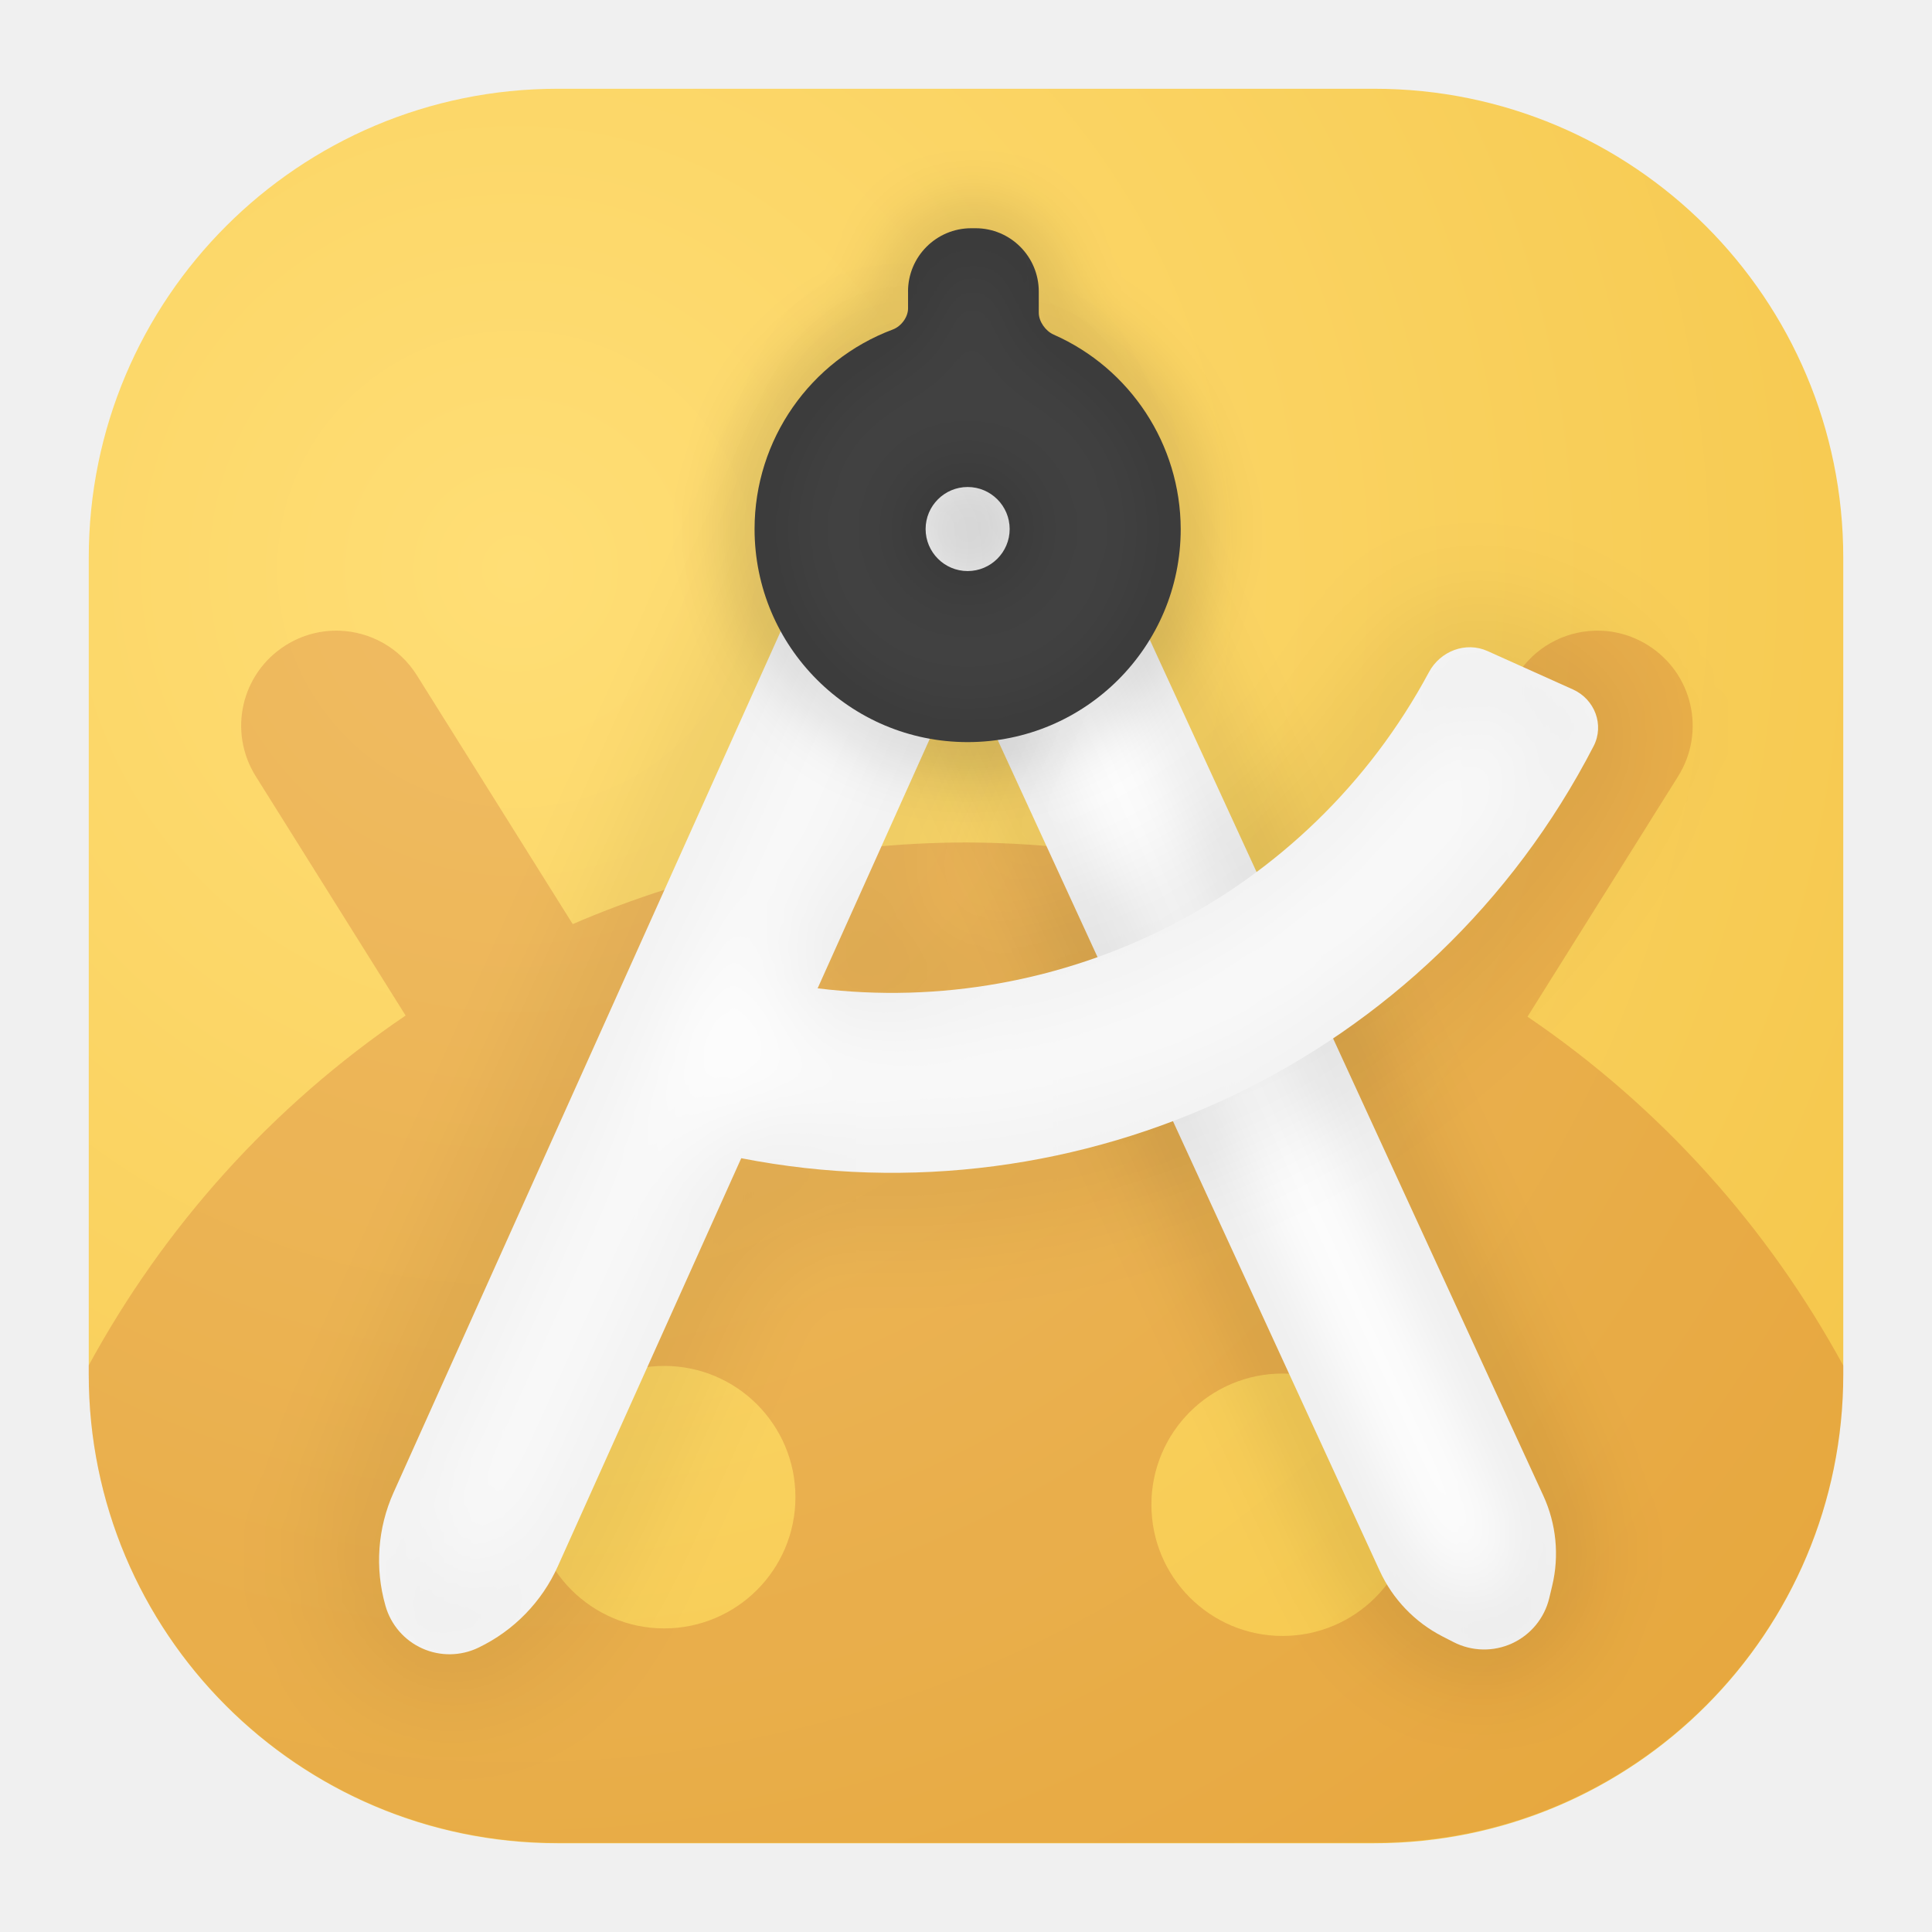
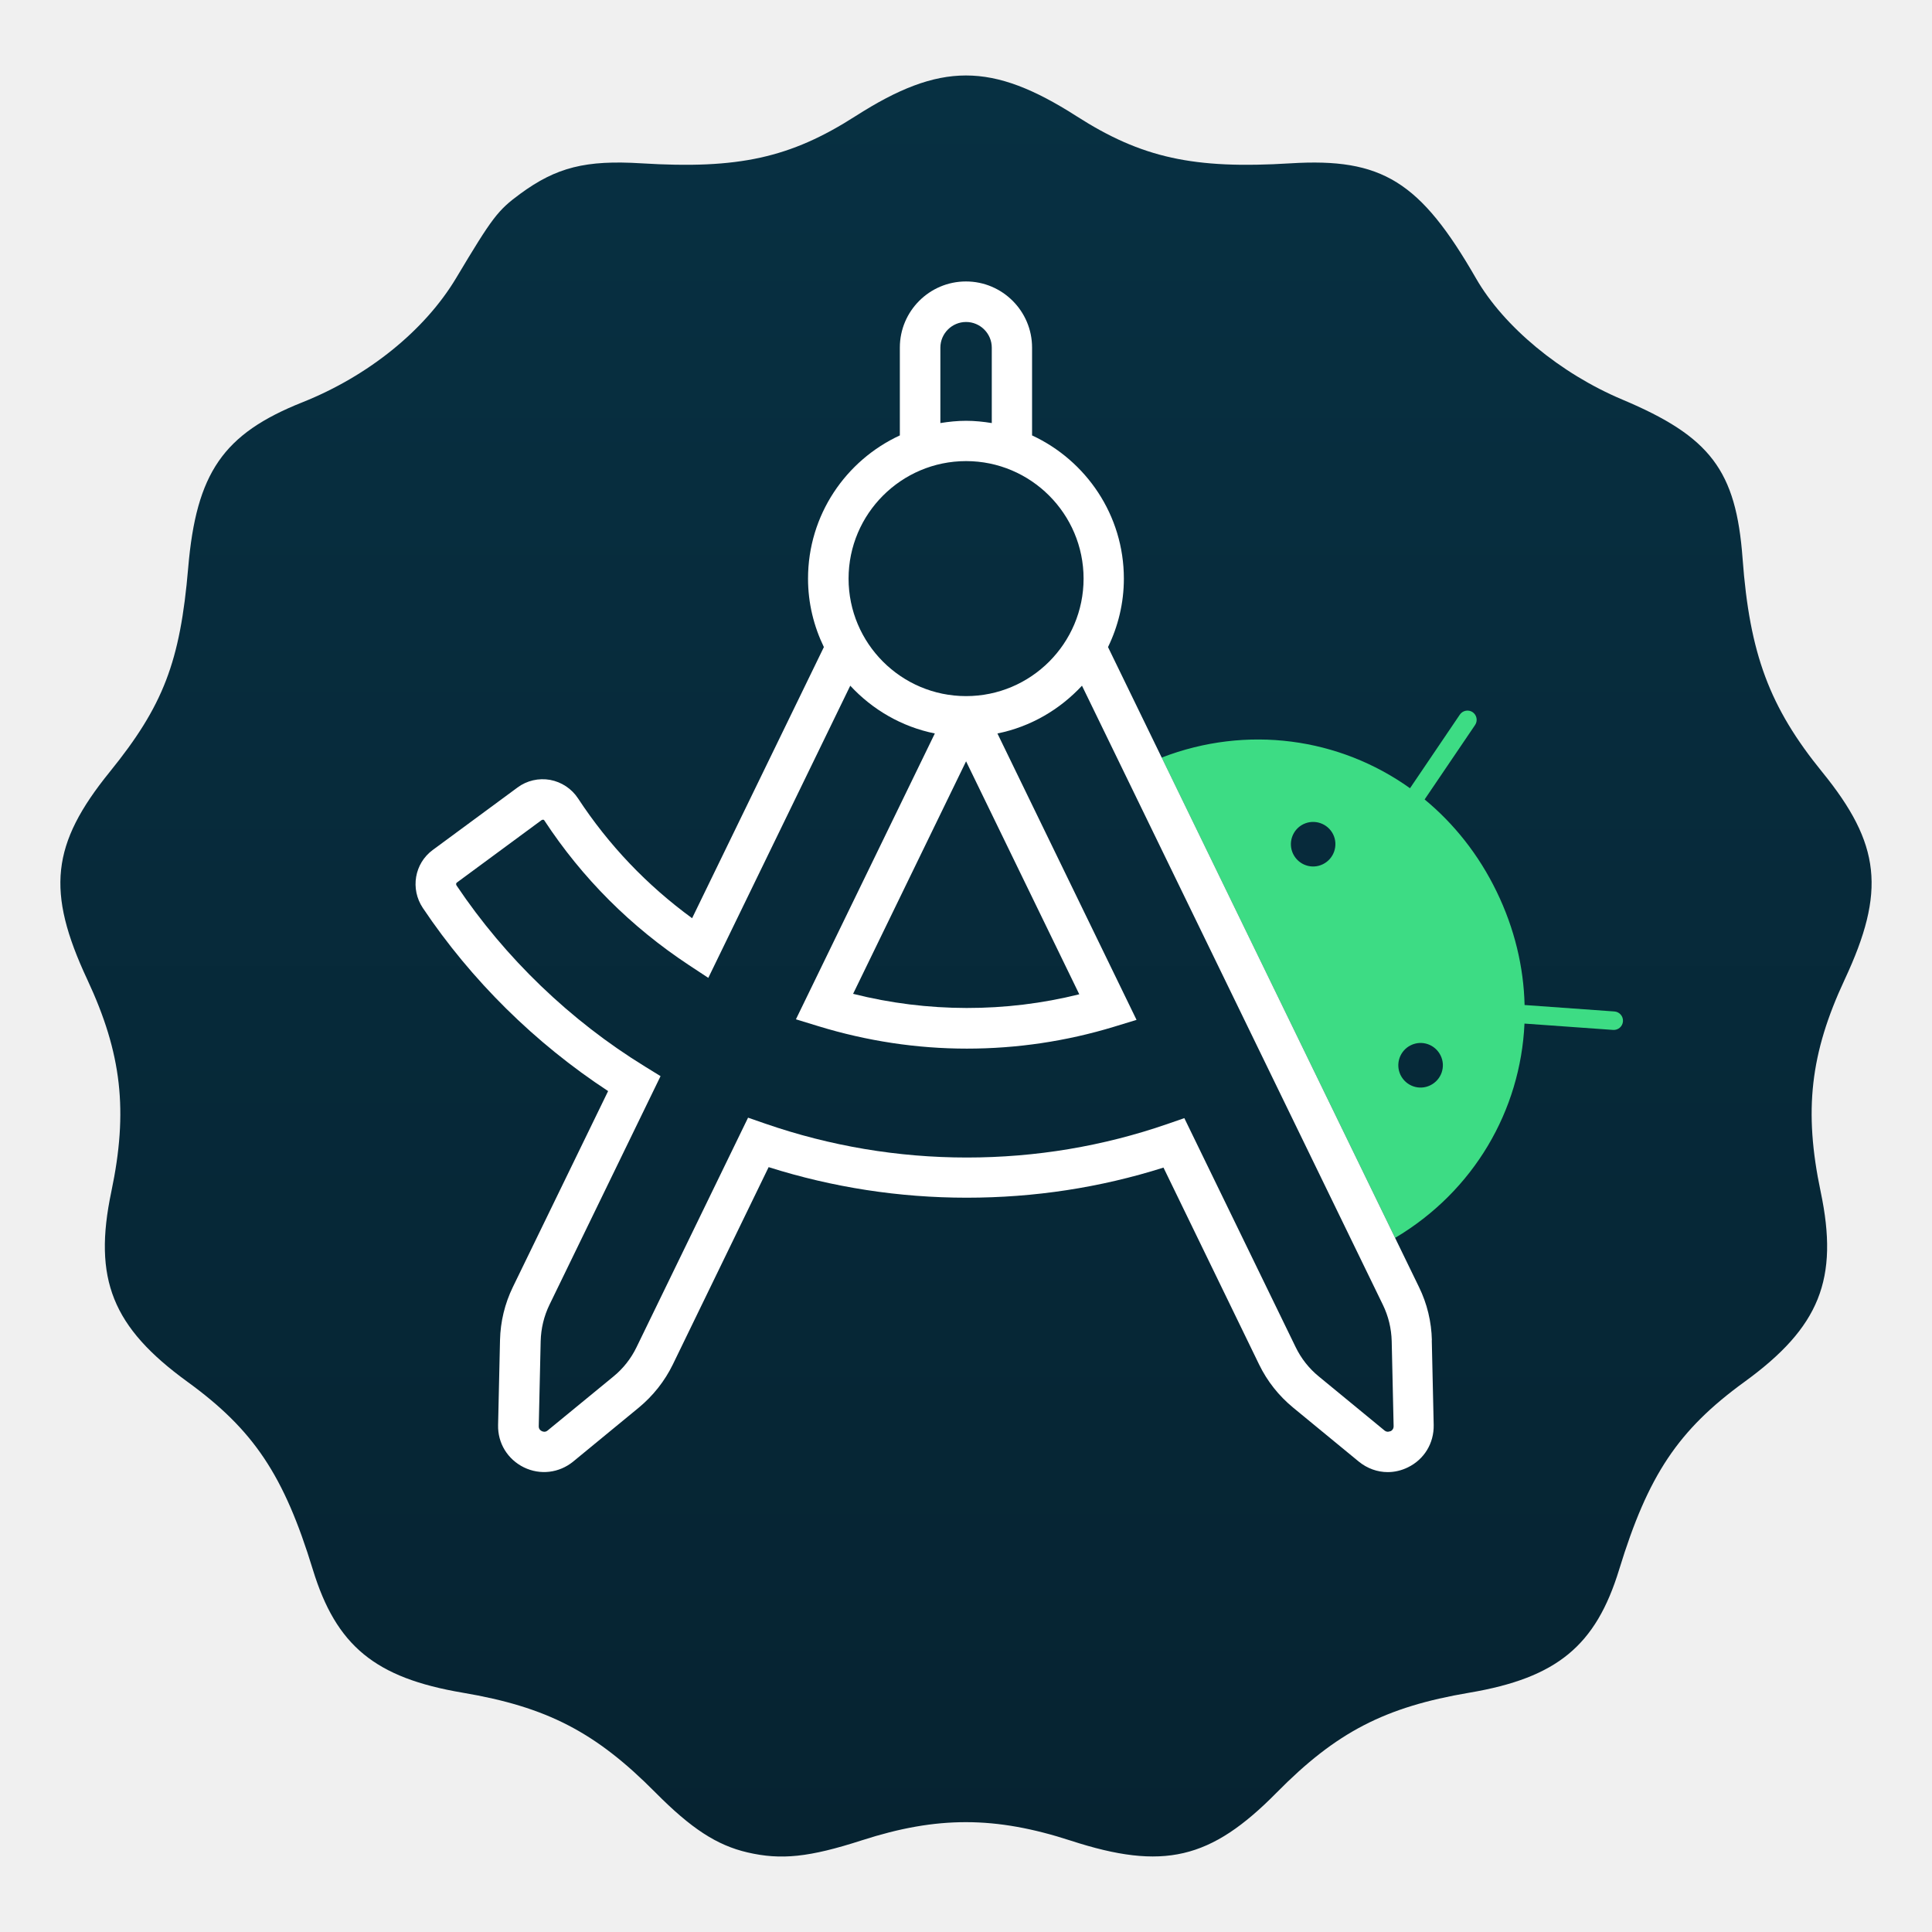
- <svg xmlns="http://www.w3.org/2000/svg" xmlns:xlink="http://www.w3.org/1999/xlink" width="55" height="55" version="1.1" id="svg15">
-   <defs id="defs15">
-     <filter style="color-interpolation-filters:sRGB" id="filter23" x="-0.195" y="-0.162" width="1.391" height="1.324">
-       <feGaussianBlur stdDeviation="1.016" id="feGaussianBlur23" />
-     </filter>
-     <filter style="color-interpolation-filters:sRGB" id="filter21" x="-0.118" y="-0.113" width="1.236" height="1.226">
-       <feGaussianBlur stdDeviation="1.788" id="feGaussianBlur21" />
-     </filter>
-     <filter style="color-interpolation-filters:sRGB" id="filter22" x="-0.16" y="-0.087" width="1.32" height="1.174">
-       <feGaussianBlur stdDeviation="1.361" id="feGaussianBlur22" />
-     </filter>
-     <radialGradient xlink:href="#linearGradient17" id="radialGradient18" cx="19.367" cy="21.565" fx="19.367" fy="21.565" r="24.974" gradientUnits="userSpaceOnUse" gradientTransform="matrix(2.357956,1.361367,-1.361367,2.357956,3.058646,-55.64931)" />
-     <linearGradient id="linearGradient17">
-       <stop style="stop-color:#ffde75;stop-opacity:1;" offset="0" id="stop17" />
-       <stop style="stop-color:#f0bb37;stop-opacity:1;" offset="1" id="stop18" />
+ <svg xmlns="http://www.w3.org/2000/svg" xmlns:xlink="http://www.w3.org/1999/xlink" viewBox="0 0 128 128" version="1.1" id="svg101" width="128" height="128">
+   <defs id="defs30">
+     <linearGradient id="linearGradient1">
+       <stop style="stop-color:#062331;stop-opacity:1;" offset="0" id="stop1" />
+       <stop style="stop-color:#073042;stop-opacity:1;" offset="1" id="stop2" />
    </linearGradient>
+     <path d="M 101.333,50.667 C 101.333,22.687 78.647,0 50.667,0 22.687,0 0,22.687 0,50.667 c 0,15.387 6.867,29.16 17.693,38.447 L 11.613,99.64 V 108 c 0,0.733 0.6,1.333 1.333,1.333 0.247,0 0.473,-0.067 0.673,-0.18 L 20.853,104.98 26.5,95.207 c 7.18,3.907 15.413,6.127 24.167,6.127 8.753,0 16.987,-2.22 24.173,-6.127 L 80.487,104.98 87.72,109.153 c 0.2,0.113 0.427,0.18 0.673,0.18 0.733,0 1.333,-0.6 1.333,-1.333 v -8.36 l -6.08,-10.527 c 10.82,-9.287 17.687,-23.06 17.687,-38.447 z" id="path-24" />
+     <mask maskUnits="userSpaceOnUse" id="mask801">
+       <g id="g805" transform="matrix(1.012346,0,0,1.012346,101.1391,105.1364)">
+         <use xlink:href="#path-24" id="use803" x="0" y="0" width="100%" height="100%" transform="matrix(0.9878049,0,0,0.9878049,-128.8813,-117.025)" />
+       </g>
+     </mask>
+     <linearGradient xlink:href="#a-9" id="linearGradient2504" x1="-278" y1="68.25" x2="-170" y2="68.25" gradientUnits="userSpaceOnUse" gradientTransform="matrix(1.11111,0,0,1.092593,246.1822,-12.56955)" />
+     <linearGradient id="a-9" gradientUnits="userSpaceOnUse" x1="0" y1="269.463" x2="118.926" y2="269.463" gradientTransform="matrix(1,0,0,0.9833333,74,-27.03333)">
+       <stop offset="0" stop-color="#e5a50a" id="stop1-7" style="stop-color:#051e29;stop-opacity:1;" />
+       <stop offset="0.414" stop-color="#fbdf9b" id="stop2-0" style="stop-color:#0f6185;stop-opacity:1;" />
+       <stop offset="0.813" stop-color="#e5a50a" id="stop3" style="stop-color:#041e29;stop-opacity:1;" />
+       <stop offset="1" stop-color="#f8ca5b" id="stop4-4" style="stop-color:#0c506e;stop-opacity:1;" />
+     </linearGradient>
+     <linearGradient xlink:href="#linearGradient1" id="linearGradient2" x1="64" y1="121" x2="64" y2="3" gradientUnits="userSpaceOnUse" />
  </defs>
-   <g id="g1" transform="translate(-4.5,-4.5)">
-     <path id="rect17" style="fill:url(#radialGradient18);stroke:#000000;stroke-width:0;stroke-linecap:round;stroke-linejoin:round" d="M 20.566,7.902 H 43.815 A 13.349,13.349 45 0 1 57.164,21.251 V 44.5 A 13.349,13.349 135 0 1 43.815,57.849 l -23.249,0 A 13.349,13.349 45 0 1 7.217,44.5 l 0,-23.249 A 13.349,13.349 135 0 1 20.566,7.902 Z" transform="translate(-0.1902526,-0.8752655)" />
-     <path id="rect17-20" style="opacity:0.257;mix-blend-mode:hard-light;fill:#623434;fill-opacity:1;stroke:#000000;stroke-width:0;stroke-linecap:round;stroke-linejoin:round" d="m 49.885,22.455 c -0.868,0.029 -1.706,0.477 -2.203,1.271 l -4.453,7.111 c -3.542,-1.534 -7.361,-2.343 -11.23,-2.354 -3.856,0.007 -7.662,0.804 -11.195,2.324 l -4.436,-7.082 c -0.498,-0.794 -1.333,-1.24 -2.201,-1.27 -0.521,-0.018 -1.053,0.114 -1.529,0.412 -1.271,0.796 -1.654,2.461 -0.857,3.732 l 4.266,6.811 C 12.232,35.995 9.169,39.429 7.025,43.369 V 43.625 A 13.349,13.349 0 0 0 20.254,56.963 c 8.606,10e-4 16.038,-2.46e-4 23.545,-0.006 A 13.349,13.349 0 0 0 56.975,43.625 v -0.248 c -2.137,-3.929 -5.192,-7.353 -8.99,-9.934 l 4.287,-6.842 c 0.796,-1.271 0.414,-2.936 -0.857,-3.732 -0.477,-0.299 -1.008,-0.432 -1.529,-0.414 z M 23.41,43.385 a 3.736,3.736 0 0 1 3.734,3.736 3.736,3.736 0 0 1 -3.734,3.736 3.736,3.736 0 0 1 -3.736,-3.736 3.736,3.736 0 0 1 3.736,-3.736 z m 17.604,0.217 a 3.736,3.736 0 0 1 3.734,3.734 3.736,3.736 0 0 1 -3.734,3.736 3.736,3.736 0 0 1 -3.736,-3.736 3.736,3.736 0 0 1 3.736,-3.734 z" />
-     <path style="fill:#ffffff;fill-opacity:1;stroke:none;stroke-width:0.462;stroke-linecap:round;stroke-linejoin:round;stroke-dasharray:none;stroke-opacity:1" d="m 29.087,16.099 15.668,34.077 a 4.229,4.229 46.238 0 0 1.911,1.996 l 0.339,0.174 a 2.041,2.041 155.327 0 0 2.916,-1.34 l 0.089,-0.372 A 4.225,4.225 84.397 0 0 49.741,47.884 L 34.073,13.807 Z" id="path15-3" transform="matrix(0.9340559,0,0,0.9340559,1.97471,2.353346)" />
-     <path style="fill:none;fill-opacity:1;stroke:#000000;stroke-width:0.2;stroke-linecap:round;stroke-linejoin:round;stroke-dasharray:none;stroke-opacity:1;filter:url(#filter22)" d="m 29.087,16.099 15.668,34.077 a 4.229,4.229 46.238 0 0 1.911,1.996 l 0.339,0.174 a 2.041,2.041 155.327 0 0 2.916,-1.34 l 0.089,-0.372 A 4.225,4.225 84.397 0 0 49.741,47.884 L 34.073,13.807 Z" id="path15-3-2" transform="matrix(0.9340559,0,0,0.9340559,1.97191,2.352022)" />
-     <path id="path15" style="fill:#ffffff;fill-opacity:1;stroke:none;stroke-width:0.462;stroke-linecap:round;stroke-linejoin:round;stroke-dasharray:none;stroke-opacity:1" d="M 29.923,13.918 14.699,47.786 a 5.035,5.035 94.16 0 0 -0.25,3.442 l 0.004,0.015 a 2.028,2.028 24.181 0 0 2.832,1.272 l 0.012,-0.006 a 5.041,5.041 134.226 0 0 2.408,-2.474 L 25.295,37.598 c 10.31,2.019 21.011,-2.937 25.978,-12.559 0.334,-0.647 0.034,-1.43 -0.63,-1.728 l -2.603,-1.17 c -0.664,-0.299 -1.441,5.98e-4 -1.785,0.642 -3.682,6.86 -11.177,10.56 -18.632,9.637 l 7.306,-16.253 z" transform="matrix(0.9340559,0,0,0.9340559,1.97471,2.353346)" />
-     <path id="path15-7" style="fill:none;fill-opacity:1;stroke:#000000;stroke-width:0.2;stroke-linecap:round;stroke-linejoin:round;stroke-dasharray:none;stroke-opacity:1;filter:url(#filter21)" d="M 29.923,13.918 14.699,47.786 a 5.035,5.035 94.16 0 0 -0.25,3.442 l 0.004,0.015 a 2.028,2.028 24.181 0 0 2.832,1.272 l 0.012,-0.006 a 5.041,5.041 134.226 0 0 2.408,-2.474 L 25.295,37.598 c 10.31,2.019 21.011,-2.937 25.978,-12.559 0.334,-0.647 0.034,-1.43 -0.63,-1.728 l -2.603,-1.17 c -0.664,-0.299 -1.441,5.98e-4 -1.785,0.642 -3.682,6.86 -11.177,10.56 -18.632,9.637 l 7.306,-16.253 z" transform="matrix(0.9340559,0,0,0.9340559,1.97191,2.352022)" />
-     <path id="path17" style="fill:#414141;fill-opacity:1;stroke:none;stroke-width:0.581;stroke-linecap:round;stroke-linejoin:round;stroke-dasharray:none;stroke-opacity:1" d="m 30.379,11.182 v 0.516 c 0,0.269 -0.211,0.547 -0.463,0.642 -2.519,0.943 -4.215,3.359 -4.215,6.082 2.91e-4,3.586 2.908,6.494 6.494,6.494 3.586,-2.91e-4 6.494,-2.908 6.494,-6.494 -0.007,-2.581 -1.538,-4.896 -3.873,-5.926 -0.247,-0.109 -0.453,-0.398 -0.453,-0.668 V 11.182 A 1.928,1.928 45 0 0 32.435,9.254 h -0.129 a 1.928,1.928 135 0 0 -1.928,1.928 z m 1.816,5.959 c 0.707,7.61e-4 1.28,0.574 1.281,1.281 -7.61e-4,0.707 -0.574,1.28 -1.281,1.281 -0.707,-7.61e-4 -1.28,-0.574 -1.281,-1.281 7.61e-4,-0.707 0.574,-1.28 1.281,-1.281 z" transform="matrix(0.9340559,0,0,0.9340559,1.97471,2.353346)" />
-     <path id="path17-9" style="fill:none;fill-opacity:1;stroke:#000000;stroke-width:0.2;stroke-linecap:round;stroke-linejoin:round;stroke-dasharray:none;stroke-opacity:1;filter:url(#filter23)" d="m 30.379,11.182 v 0.516 c 0,0.269 -0.211,0.547 -0.463,0.642 -2.519,0.943 -4.215,3.359 -4.215,6.082 2.91e-4,3.586 2.908,6.494 6.494,6.494 3.586,-2.91e-4 6.494,-2.908 6.494,-6.494 -0.007,-2.581 -1.538,-4.896 -3.873,-5.926 -0.247,-0.109 -0.453,-0.398 -0.453,-0.668 V 11.182 A 1.928,1.928 45 0 0 32.435,9.254 h -0.129 a 1.928,1.928 135 0 0 -1.928,1.928 z m 1.816,5.959 c 0.707,7.61e-4 1.28,0.574 1.281,1.281 -7.61e-4,0.707 -0.574,1.28 -1.281,1.281 -0.707,-7.61e-4 -1.28,-0.574 -1.281,-1.281 7.61e-4,-0.707 0.574,-1.28 1.281,-1.281 z" transform="matrix(0.9340559,0,0,0.9340559,1.97471,2.353346)" />
+   <div id="divScriptsUsed" style="display: none" />
+   <g id="g1" transform="translate(0,2.000005)">
+     <path d="m 49.514,120.725 c -2.026,-0.472 -3.721,-1.577 -6.094,-3.971 -3.963,-3.998 -7.18,-5.663 -12.77,-6.609 -5.799,-0.982 -8.377,-3.102 -9.926,-8.164 C 18.811,95.731 16.812,92.739 12.42,89.548 7.437,85.93 6.159,82.738 7.375,76.955 8.501,71.599 8.07,67.791 5.782,62.895 3.053,57.053 3.39,53.931 7.267,49.145 10.82,44.757 11.936,41.857 12.468,35.62 c 0.537,-6.294 2.318,-8.876 7.562,-10.965 4.377,-1.744 8.121,-4.771 10.197,-8.245 2.401,-4.017 2.751,-4.477 4.238,-5.568 2.4,-1.761 4.341,-2.249 8.036,-2.021 6.42,0.396 9.861,-0.362 14.172,-3.122 5.621,-3.598 9.03,-3.598 14.651,0 4.311,2.76 7.752,3.518 14.172,3.122 6.071,-0.374 8.597,1.193 12.298,7.629 1.834,3.19 5.582,6.294 9.685,8.021 5.843,2.459 7.541,4.703 7.972,10.536 0.467,6.316 1.784,9.848 5.273,14.139 3.885,4.778 4.224,7.902 1.492,13.749 -2.288,4.897 -2.719,8.705 -1.592,14.061 1.216,5.783 -0.062,8.974 -5.045,12.593 -4.392,3.19 -6.391,6.183 -8.304,12.432 -1.549,5.063 -4.127,7.182 -9.926,8.164 -5.602,0.948 -8.822,2.618 -12.77,6.622 -4.377,4.439 -7.514,5.171 -13.632,3.182 -5.004,-1.627 -8.857,-1.634 -13.842,-0.025 -3.492,1.127 -5.353,1.323 -7.591,0.801 z" fill="#073042" id="path324" style="stroke-width:0.476;fill:url(#linearGradient2)" />
+     <path d="m 85.672,54.574 c -0.352,-0.728 -0.053,-1.612 0.682,-1.972 0.728,-0.352 1.613,-0.053 1.973,0.682 0.352,0.728 0.052,1.613 -0.683,1.973 -0.735,0.36 -1.612,0.052 -1.972,-0.683 z m 7.117,14.647 c -0.352,-0.728 -0.053,-1.612 0.682,-1.972 0.735,-0.36 1.613,-0.053 1.973,0.682 0.36,0.735 0.052,1.613 -0.682,1.973 -0.735,0.36 -1.613,0.052 -1.973,-0.683 z m 0.63,-18.997 C 88.739,46.879 82.619,46.009 76.964,48.191 l 15.465,31.822 c 5.22,-3.097 8.31,-8.445 8.572,-14.198 l 5.872,0.42 c 0.338,0.023 0.63,-0.232 0.653,-0.57 0.023,-0.337 -0.232,-0.63 -0.57,-0.653 l -5.948,-0.427 c -0.06,-2.505 -0.66,-5.062 -1.853,-7.515 -1.192,-2.46 -2.835,-4.508 -4.77,-6.105 l 3.345,-4.935 c 0.187,-0.277 0.112,-0.66 -0.165,-0.848 -0.277,-0.188 -0.66,-0.113 -0.848,0.165 l -3.3,4.875" fill="#3ddc84" id="path326" style="stroke-width:0.471" />
+     <path d="m 94.866,86.794 c -0.03,-1.23 -0.315,-2.423 -0.855,-3.525 L 73.409,40.871 c 0.667,-1.373 1.05,-2.91 1.05,-4.537 0,-4.2 -2.497,-7.822 -6.082,-9.487 v -5.82 c 0,-2.415 -1.965,-4.38 -4.38,-4.38 -2.415,0 -4.38,1.965 -4.38,4.38 v 5.82 c -3.585,1.657 -6.083,5.28 -6.083,9.487 0,1.627 0.383,3.157 1.05,4.537 L 45.854,58.834 c -3,-2.19 -5.535,-4.853 -7.56,-7.942 -0.42,-0.638 -1.087,-1.08 -1.845,-1.223 -0.757,-0.135 -1.545,0.045 -2.16,0.503 l -5.617,4.14 c -1.215,0.892 -1.5,2.58 -0.66,3.84 3.21,4.792 7.44,8.963 12.277,12.135 l -6.307,12.975 c -0.54,1.11 -0.825,2.295 -0.855,3.525 l -0.127,5.625 c -0.03,1.2 0.63,2.273 1.71,2.805 1.08,0.525 2.332,0.375 3.263,-0.383 l 4.35,-3.577 c 0.937,-0.773 1.717,-1.755 2.25,-2.85 L 50.924,75.326 c 4.245,1.343 8.655,2.025 13.125,2.025 4.47,0 8.843,-0.667 13.035,-1.995 l 6.337,13.05 c 0.54,1.11 1.297,2.063 2.25,2.85 l 4.35,3.577 c 0.562,0.458 1.237,0.698 1.92,0.698 0.45,0 0.907,-0.105 1.335,-0.315 1.08,-0.525 1.732,-1.598 1.71,-2.805 L 94.859,86.786 Z M 62.302,21.034 c 0,-0.937 0.765,-1.702 1.703,-1.702 0.937,0 1.703,0.765 1.703,1.702 v 4.995 c -0.555,-0.09 -1.125,-0.15 -1.703,-0.15 -0.578,0 -1.148,0.06 -1.703,0.15 z m 1.703,7.515 c 4.29,0 7.785,3.495 7.785,7.785 0,4.29 -3.487,7.785 -7.785,7.785 -4.298,0 -7.785,-3.495 -7.785,-7.785 0,-4.29 3.495,-7.785 7.785,-7.785 z m 7.5,35.325 c -4.868,1.215 -10.05,1.215 -14.985,-0.03 l 7.485,-15.405 z m 20.61,28.943 c -0.097,0.045 -0.24,0.075 -0.39,-0.045 L 87.374,89.194 c -0.652,-0.533 -1.17,-1.192 -1.537,-1.95 l -7.372,-15.165 -1.125,0.39 c -4.252,1.47 -8.722,2.22 -13.282,2.22 -4.56,0 -9.067,-0.758 -13.372,-2.25 l -1.125,-0.39 -7.387,15.202 c -0.36,0.75 -0.892,1.425 -1.538,1.95 l -4.35,3.57 c -0.15,0.127 -0.3,0.09 -0.39,0.045 -0.097,-0.045 -0.21,-0.143 -0.202,-0.337 l 0.127,-5.625 c 0.023,-0.848 0.218,-1.657 0.585,-2.415 l 7.357,-15.142 -1.035,-0.638 c -4.942,-3.038 -9.255,-7.185 -12.48,-11.993 -0.045,-0.067 -0.037,-0.158 0.022,-0.195 l 5.617,-4.14 c 0,0 0.06,-0.03 0.105,-0.023 0.052,0.007 0.068,0.038 0.075,0.053 2.505,3.817 5.73,7.042 9.585,9.585 l 1.275,0.84 9.405,-19.357 c 1.463,1.582 3.405,2.722 5.603,3.165 l -9.203,18.938 1.493,0.457 c 3.21,0.983 6.517,1.485 9.832,1.485 3.315,0 6.593,-0.488 9.743,-1.447 L 75.299,65.569 66.082,46.594 c 2.197,-0.443 4.132,-1.583 5.602,-3.165 l 19.935,41.017 c 0.368,0.758 0.563,1.567 0.585,2.415 l 0.127,5.625 c 0,0.195 -0.112,0.292 -0.202,0.337 z" fill="#ffffff" id="path330" style="stroke-width:0.471" />
  </g>
</svg>
